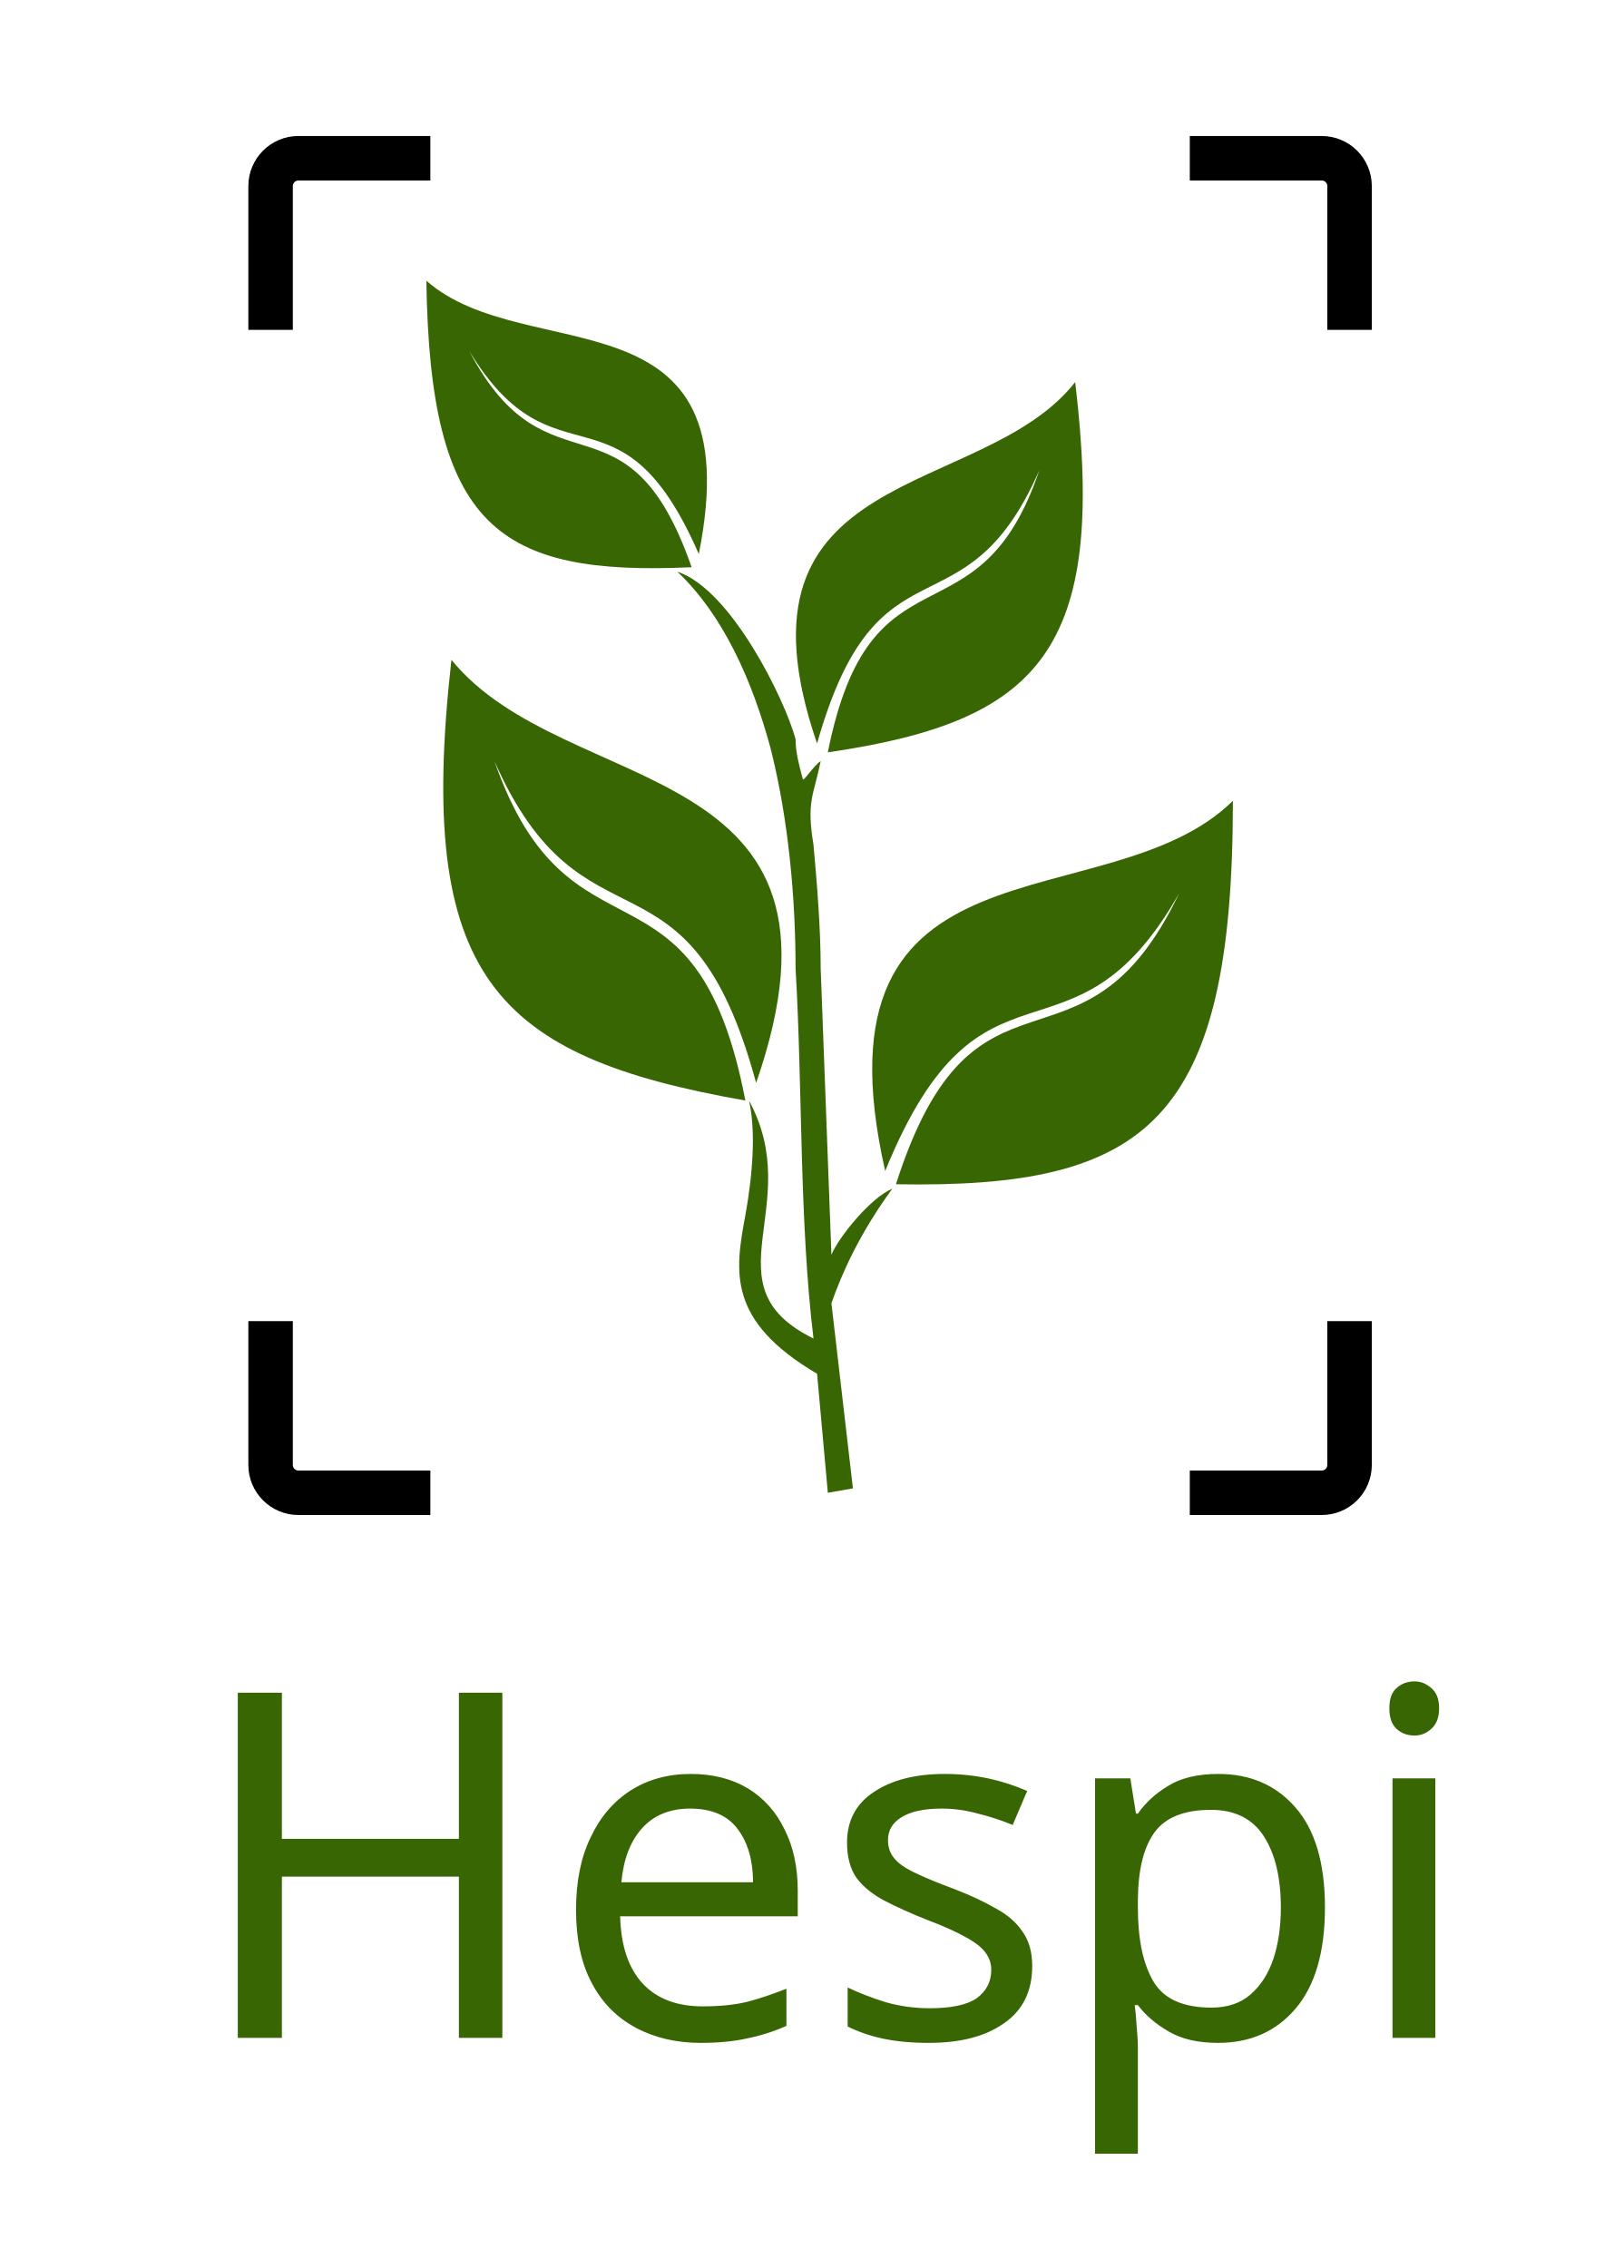
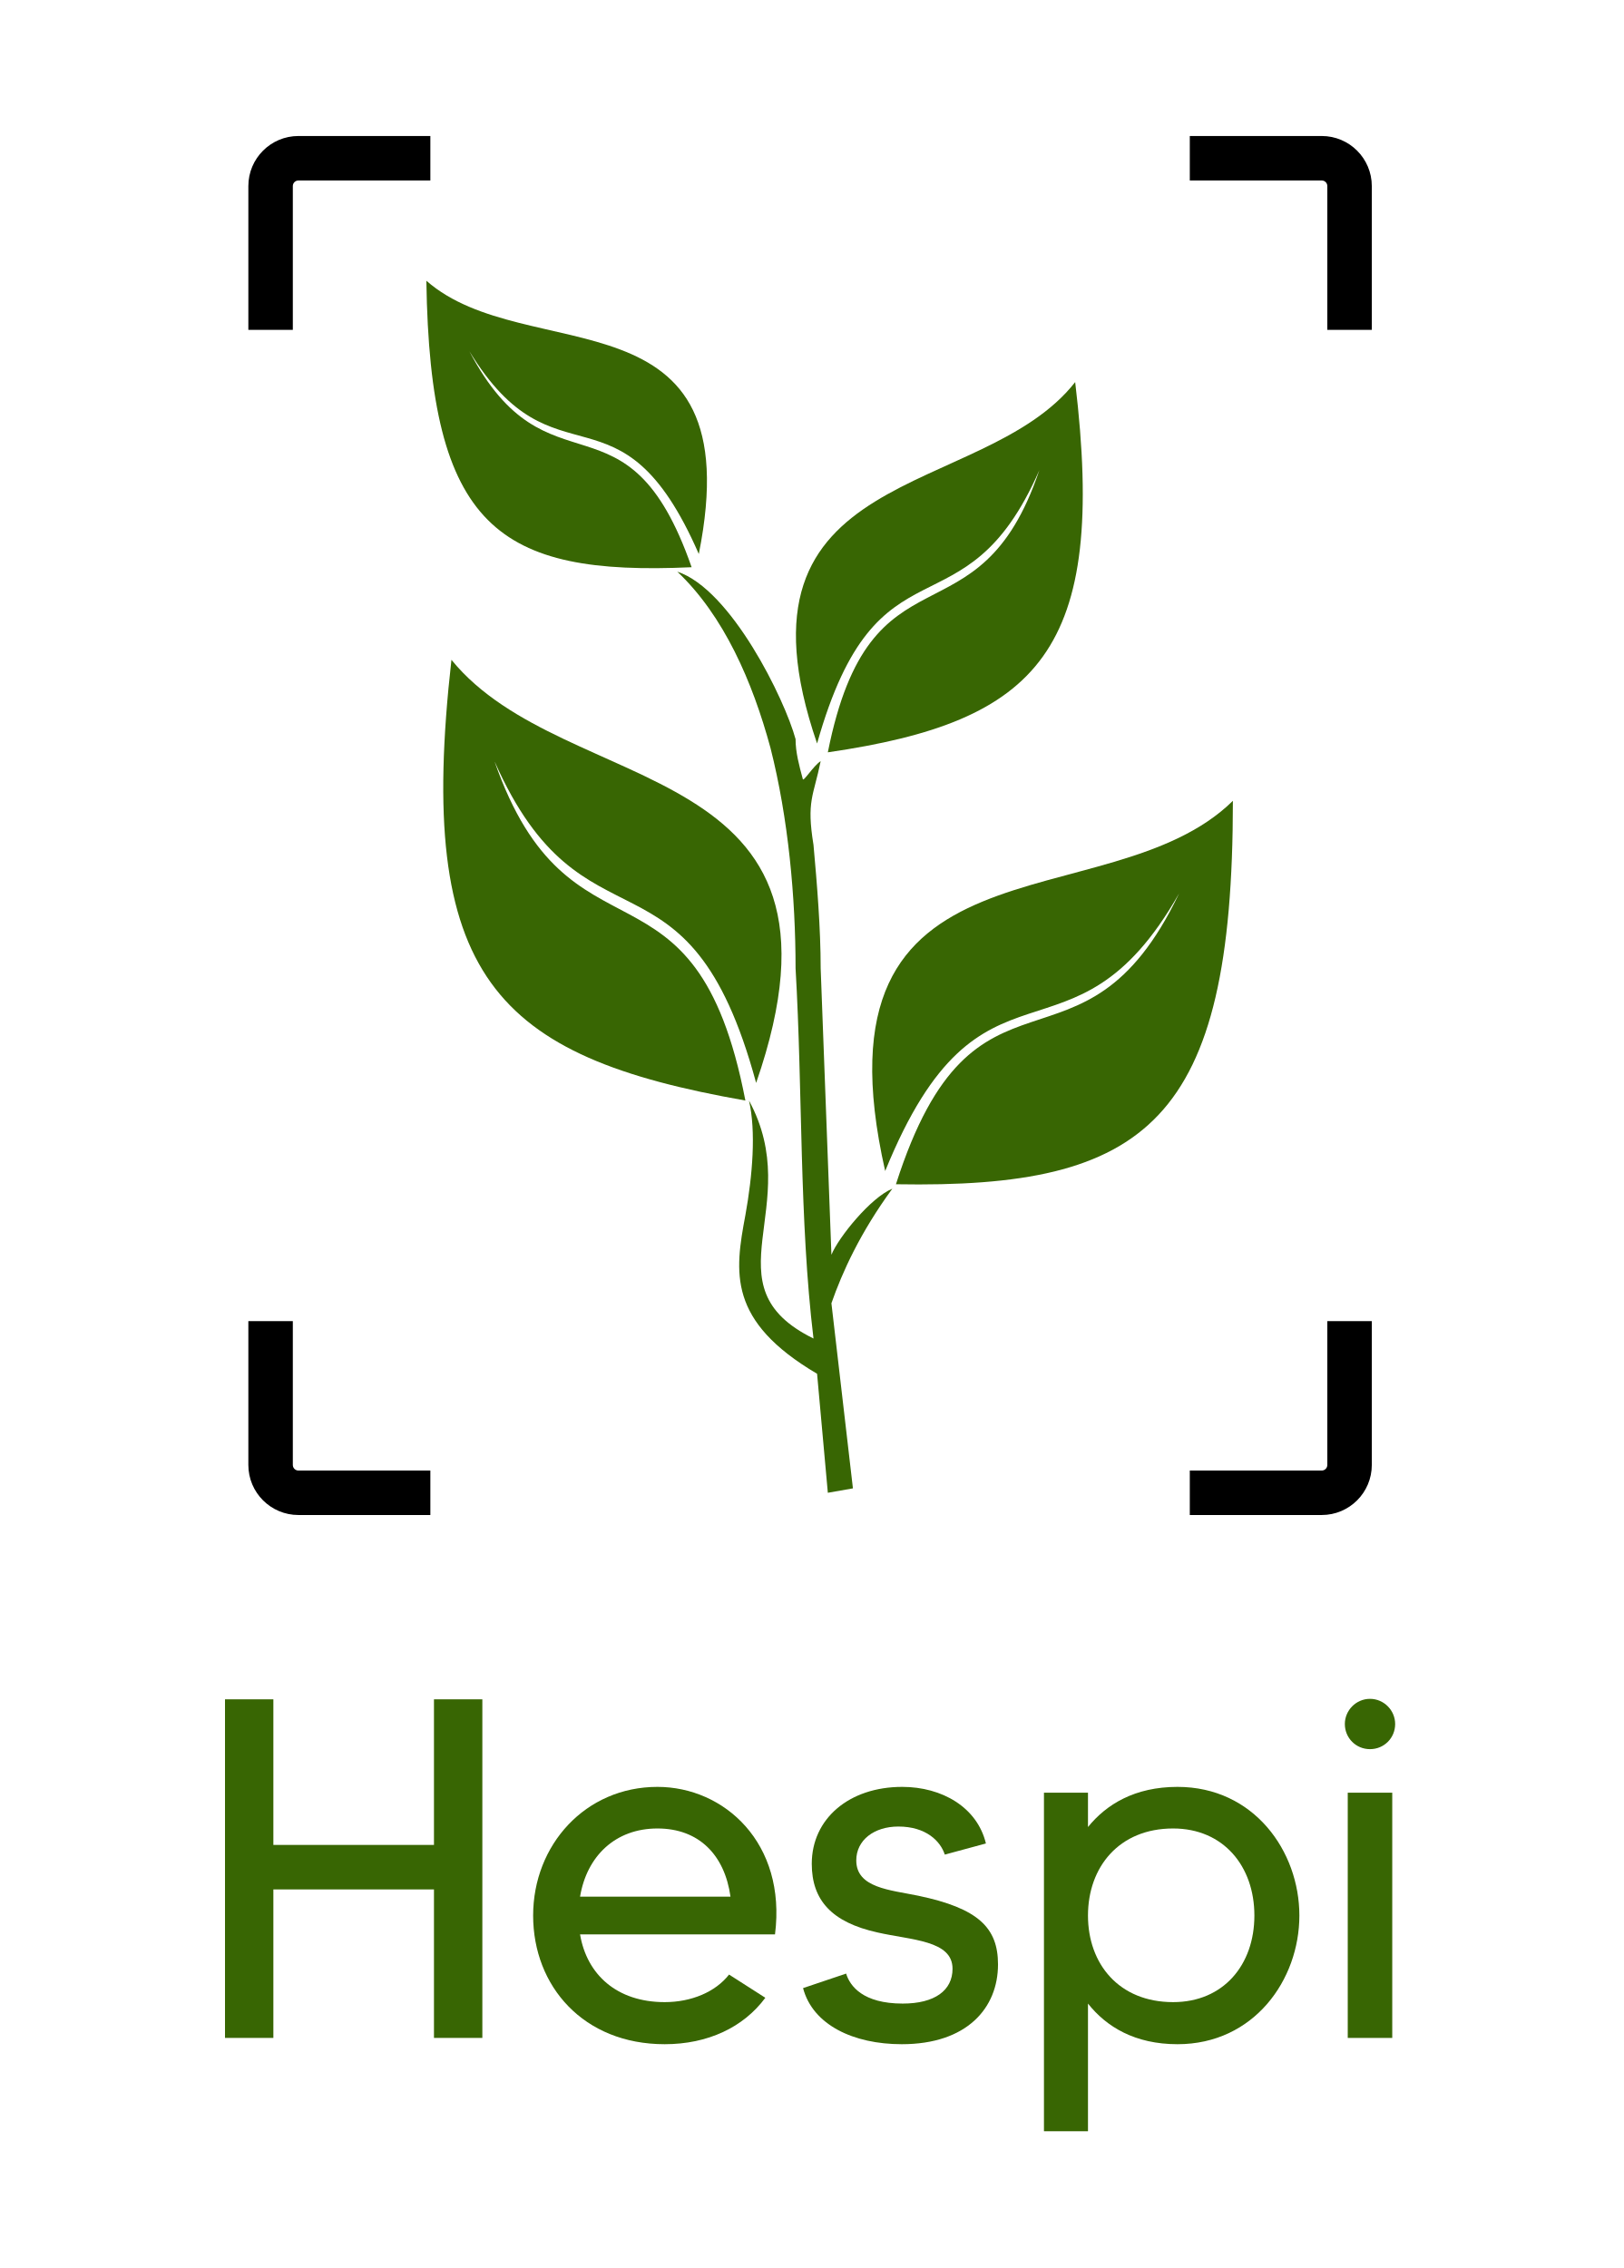
<svg xmlns="http://www.w3.org/2000/svg" width="100%" height="100%" viewBox="0 0 438 612" version="1.1" xml:space="preserve" style="fill-rule:evenodd;clip-rule:evenodd;stroke-linejoin:round;stroke-miterlimit:2;">
  <g id="Artboard1" transform="matrix(1,0,0,1,-67.4263,0)">
    <rect x="67.426" y="0" width="437.154" height="611.809" style="fill:none;" />
    <g transform="matrix(1,0,0,1,-40.5903,-97.2441)">
      <path d="M224.136,506.056L188.537,506.056C181.081,506.056 175.028,500.003 175.028,492.547L175.028,453.745L187.028,453.745L187.028,492.547C187.028,493.38 187.704,494.056 188.537,494.056L224.136,494.056L224.136,506.056ZM429.051,494.056L464.65,494.056C465.483,494.056 466.159,493.38 466.159,492.547L466.159,453.745L478.159,453.745L478.159,492.547C478.159,500.003 472.106,506.056 464.65,506.056L429.051,506.056L429.051,494.056ZM429.051,133.944L464.65,133.944C472.106,133.944 478.159,139.997 478.159,147.453L478.159,186.255L466.159,186.255L466.159,147.453C466.159,146.62 465.483,145.944 464.65,145.944L429.051,145.944L429.051,133.944ZM224.136,133.944L224.136,145.944L188.537,145.944C187.704,145.944 187.028,146.62 187.028,147.453L187.028,186.255L175.028,186.255L175.028,147.453C175.028,139.997 181.081,133.944 188.537,133.944L224.136,133.944Z" />
      <g transform="matrix(1.47546,0,0,1.81425,-184.545,-208.488)">
        <g transform="matrix(-0.321911,0,0,0.321911,462.671,210.274)">
          <path d="M120.91,240.29C120.91,388.95 169.781,419.49 312.33,417.45C267.529,303.41 206.44,376.723 151.46,283.05C212.55,370.612 263.46,301.378 318.44,411.34C363.241,250.47 192.19,297.3 120.91,240.29Z" style="fill:rgb(56,102,3);" />
        </g>
        <g transform="matrix(-0.321911,0,0,0.321911,462.671,210.274)">
          <path d="M564.84,175.13C585.203,321.75 540.402,358.4 397.86,378.77C426.368,258.63 497.641,321.75 540.41,221.97C489.5,315.642 430.45,254.552 391.75,370.63C326.586,217.9 499.68,240.3 564.84,175.14L564.84,175.13Z" style="fill:rgb(56,102,3);" />
        </g>
        <g transform="matrix(-0.321911,0,0,0.321911,462.671,210.274)">
          <path d="M579.09,0C577.055,114.04 538.363,136.44 428.4,132.36C465.056,46.833 509.853,101.813 554.65,32.579C505.779,97.743 469.123,42.763 424.32,126.251C393.773,2.031 522.066,40.724 579.08,0.001L579.09,0Z" style="fill:rgb(56,102,3);" />
        </g>
        <g transform="matrix(-0.321911,0,0,0.321911,462.671,210.274)">
          <path d="M210.51,46.836C192.182,171.056 230.873,203.636 351.02,217.886C326.582,118.105 265.493,171.05 230.88,87.556C273.642,166.974 322.517,114.029 357.13,213.806C412.11,83.476 263.458,101.806 210.51,46.826L210.51,46.836Z" style="fill:rgb(56,102,3);" />
        </g>
        <g transform="matrix(-0.321911,0,0,0.321911,462.671,210.274)">
          <path d="M348.98,450.04L355.089,317.68C355.089,299.352 357.125,278.989 359.164,260.66C363.238,240.297 359.164,238.262 355.089,221.969C359.164,224.004 365.273,232.153 365.273,230.114C367.309,224.004 369.348,217.895 369.348,211.786C375.457,193.458 406.004,142.548 436.547,134.403C410.074,154.766 393.785,185.313 383.602,215.856C373.418,248.438 369.348,285.094 369.348,317.676C365.273,374.696 367.312,433.746 359.164,488.726C420.254,464.288 363.238,427.636 395.82,378.766C391.745,393.02 393.784,413.383 397.855,431.711C403.964,458.184 408.039,480.582 357.128,505.02L351.018,560L336.764,557.964C340.839,529.456 344.909,500.944 348.983,472.437C342.874,458.183 332.694,439.855 314.366,419.492C326.585,423.567 344.913,441.89 348.983,450.039L348.98,450.04Z" style="fill:rgb(56,102,3);fill-rule:nonzero;" />
        </g>
      </g>
    </g>
-     <g transform="matrix(10.8769,0,0,10.8769,-7137.96,-2608.4)">
-       <text x="667.19px" y="290.369px" style="font-family:'MADETOMMY', 'MADE TOMMY';font-size:12px;fill:rgb(56,102,3);">Hespi</text>
+     <g transform="matrix(10.8769,0,0,10.8769,118.999,549.915)">
+       <g>
+         <path d="M6.024,-8.4L6.024,-4.788L2.04,-4.788L2.04,-8.4L0.84,-8.4L0.84,0L2.04,0L2.04,-3.684L6.024,-3.684L6.024,0L7.224,0L7.224,-8.4L6.024,-8.4Z" style="fill:rgb(56,102,3);fill-rule:nonzero;" />
+         <path d="M11.568,-6.228C9.78,-6.228 8.484,-4.788 8.484,-3.036C8.484,-1.284 9.732,0.156 11.748,0.156C12.816,0.156 13.704,-0.264 14.244,-0.996L13.344,-1.572C13.008,-1.14 12.408,-0.888 11.748,-0.888C10.56,-0.888 9.816,-1.572 9.648,-2.568L14.484,-2.568C14.772,-4.836 13.224,-6.228 11.568,-6.228ZM9.648,-3.504C9.816,-4.512 10.524,-5.196 11.568,-5.196C12.6,-5.196 13.236,-4.536 13.38,-3.504L9.648,-3.504Z" style="fill:rgb(56,102,3);fill-rule:nonzero;" />
+         <path d="M18.036,-3.528C17.34,-3.672 16.5,-3.72 16.5,-4.404C16.5,-4.908 16.944,-5.244 17.544,-5.244C18.228,-5.244 18.588,-4.884 18.696,-4.548L19.716,-4.824C19.5,-5.724 18.624,-6.228 17.64,-6.228C16.32,-6.228 15.396,-5.436 15.396,-4.32C15.396,-3.42 15.888,-2.868 17.028,-2.616C17.868,-2.424 18.888,-2.424 18.888,-1.716C18.888,-1.176 18.444,-0.852 17.652,-0.852C16.668,-0.852 16.344,-1.284 16.248,-1.596L15.18,-1.236C15.42,-0.324 16.428,0.156 17.628,0.156C19.248,0.156 20.016,-0.744 20.016,-1.824C20.016,-2.736 19.524,-3.216 18.036,-3.528Z" style="fill:rgb(56,102,3);fill-rule:nonzero;" />
+         <path d="M24.468,-6.228C23.412,-6.228 22.704,-5.796 22.248,-5.232L22.248,-6.084L21.156,-6.084L21.156,2.316L22.248,2.316L22.248,-0.852C22.704,-0.276 23.412,0.156 24.468,0.156C26.364,0.156 27.492,-1.44 27.492,-3.036C27.492,-4.632 26.364,-6.228 24.468,-6.228ZM24.36,-0.888C23.016,-0.888 22.248,-1.836 22.248,-3.036C22.248,-4.236 23.016,-5.196 24.36,-5.196C25.608,-5.196 26.376,-4.26 26.376,-3.036C26.376,-1.812 25.608,-0.888 24.36,-0.888Z" style="fill:rgb(56,102,3);fill-rule:nonzero;" />
+         <path d="M28.692,0L29.796,0L29.796,-6.084L28.692,-6.084L28.692,0ZM29.244,-7.164C29.592,-7.164 29.868,-7.44 29.868,-7.788C29.868,-8.124 29.592,-8.412 29.244,-8.412C28.896,-8.412 28.62,-8.124 28.62,-7.788C28.62,-7.44 28.896,-7.164 29.244,-7.164Z" style="fill:rgb(56,102,3);fill-rule:nonzero;" />
+       </g>
    </g>
  </g>
</svg>
